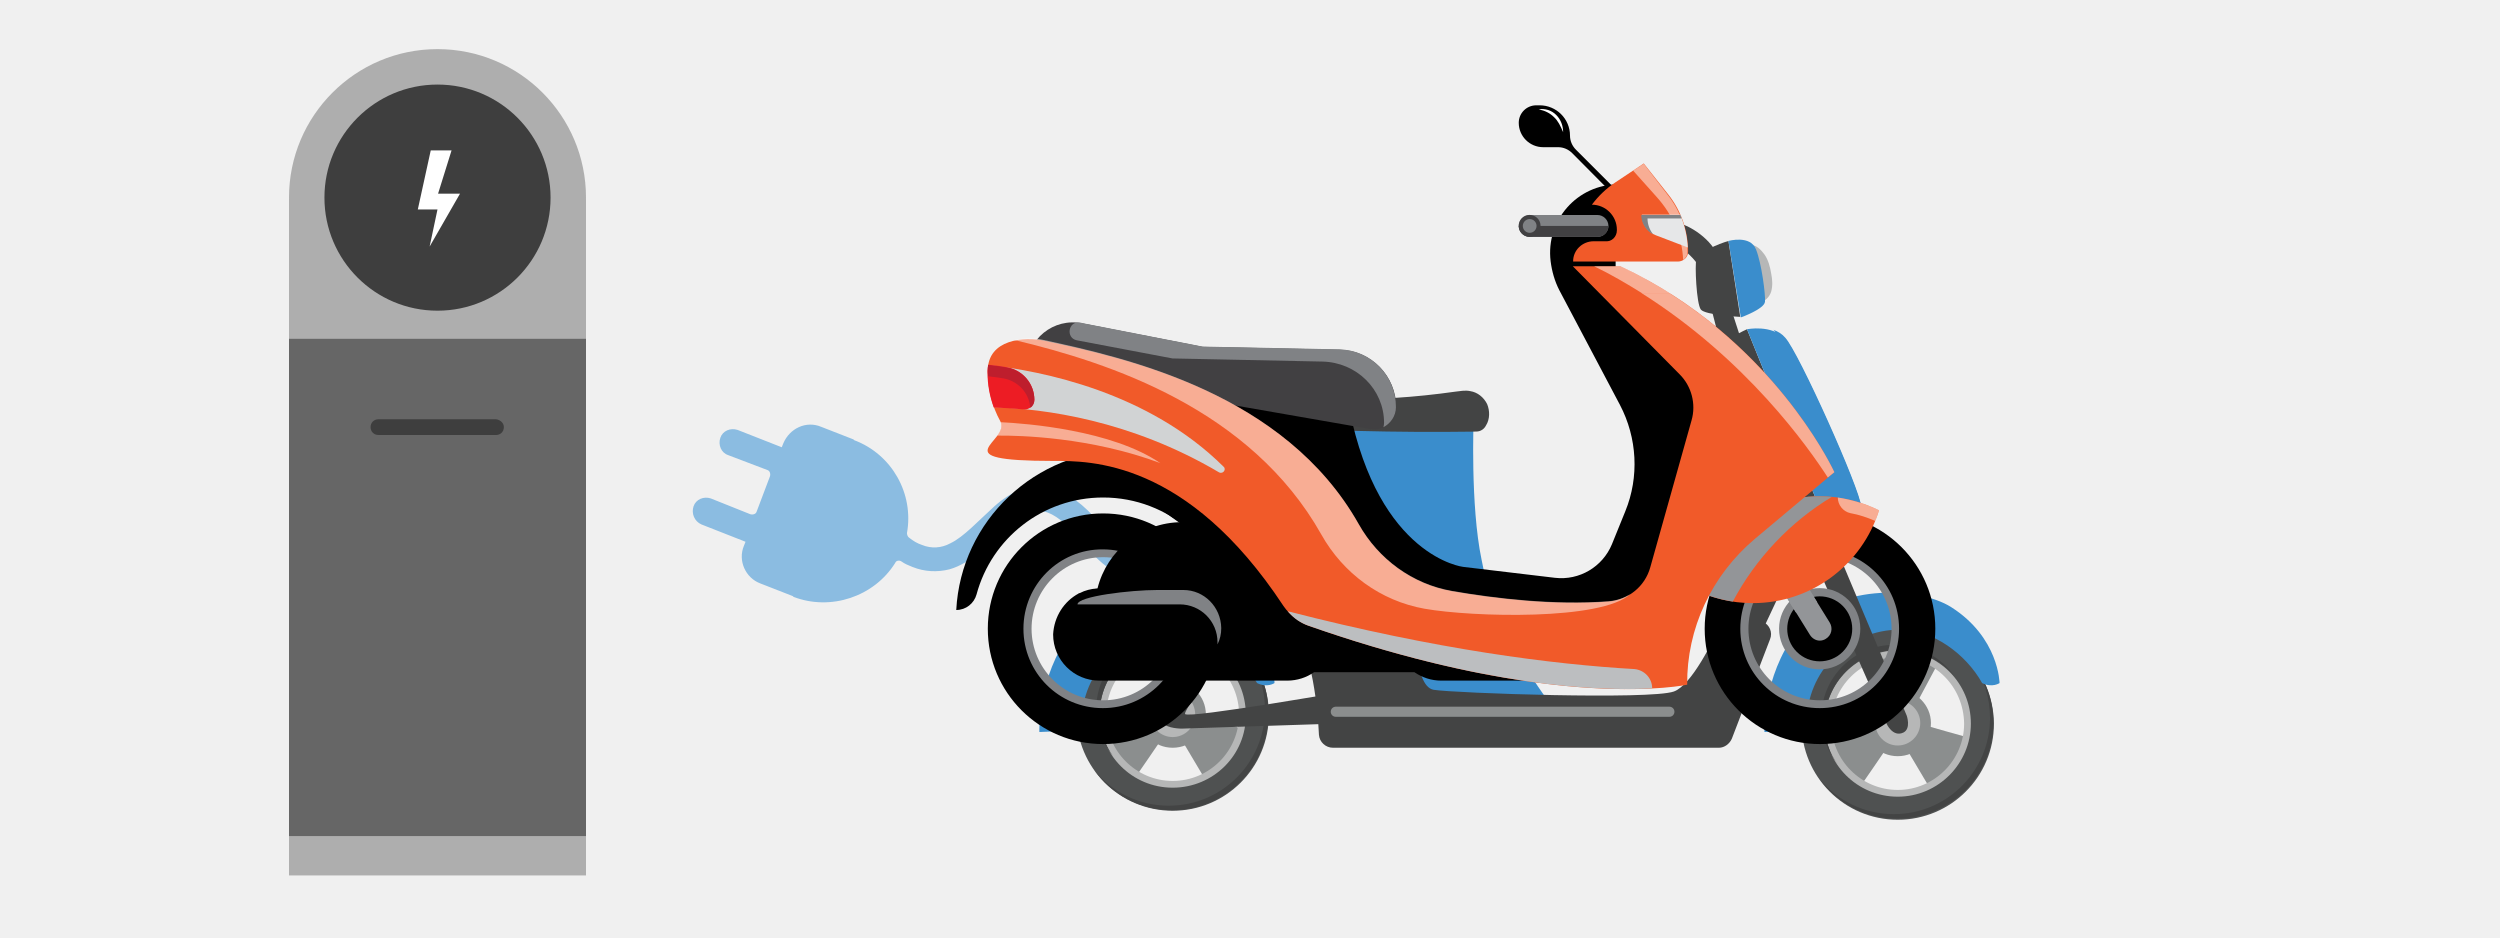
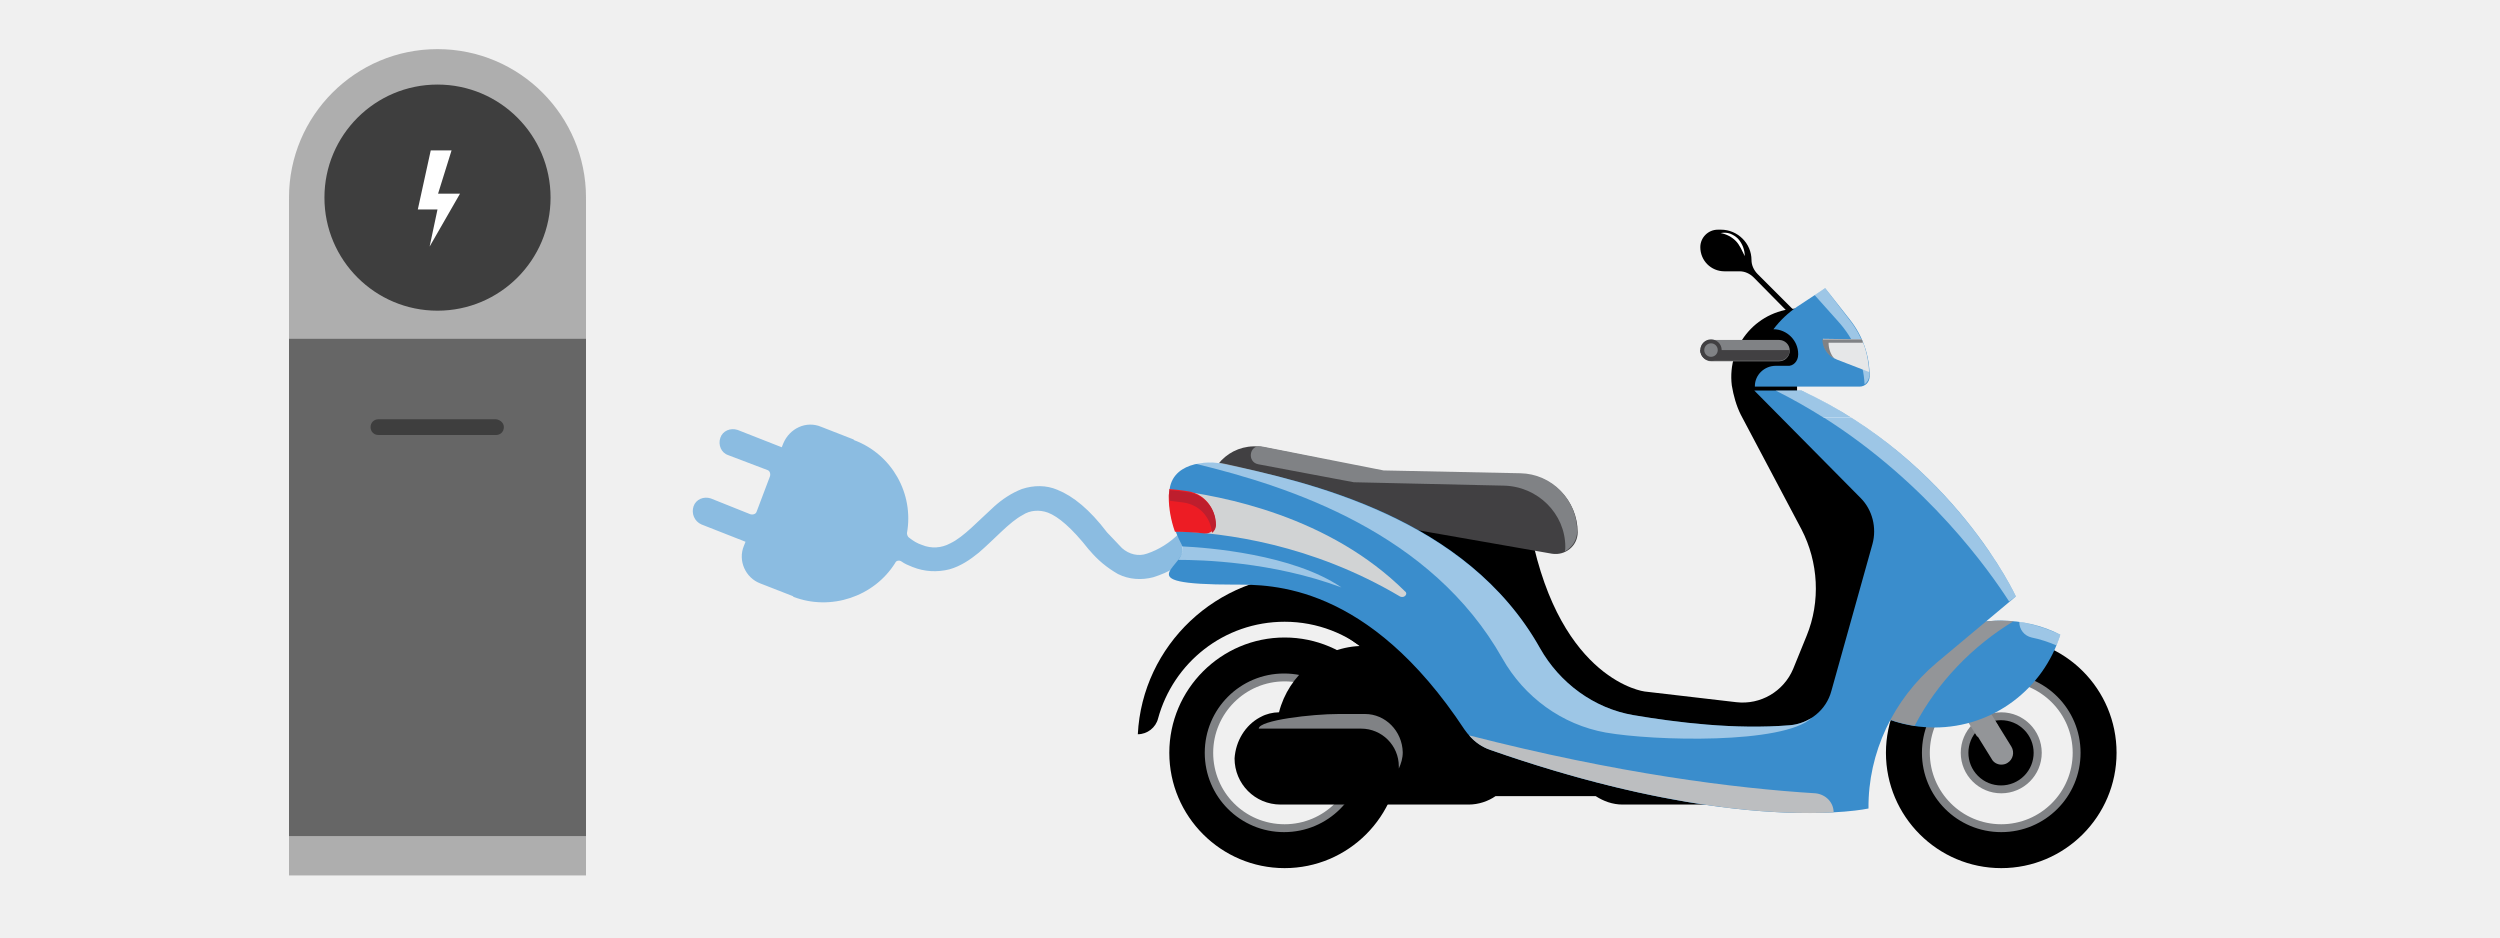
<svg xmlns="http://www.w3.org/2000/svg" version="1.1" id="Layer_1" x="0px" y="0px" viewBox="0 0 800 300" style="enable-background:new 0 0 800 300;" xml:space="preserve">
  <style type="text/css">
	.st0{fill:#AEAEAE;}
	.st1{fill:#3E3E3E;}
	.st2{fill:#FFFFFF;}
	.st3{fill:#666666;}
	.st4{fill:#8BBCE1;}
- 	.st5{fill:#B6B7B7;}
- 	.st6{fill:#434444;}
+ 	.st5{fill:#808285;}
+ 	.st6{fill:#939598;}
	.st7{fill:#3A8DCC;}
- 	.st8{fill:#8B8E8E;}
- 	.st9{fill:#4F5151;}
- 	.st10{fill:#808285;}
- 	.st11{fill:#939598;}
- 	.st12{fill:#F15A29;}
- 	.st13{fill:#414042;}
- 	.st14{fill:#BCBEC0;}
- 	.st15{fill:#D1D3D4;}
- 	.st16{opacity:0.5;fill:#FFFFFF;}
- 	.st17{fill:#E6E7E8;}
- 	.st18{fill:#ED1C24;}
- 	.st19{fill:#BE1E2D;}
+ 	.st8{fill:#414042;}
+ 	.st9{fill:#BCBEC0;}
+ 	.st10{fill:#D1D3D4;}
+ 	.st11{opacity:0.5;fill:#FFFFFF;enable-background:new    ;}
+ 	.st12{fill:#E6E7E8;}
+ 	.st13{fill:#ED1C24;}
+ 	.st14{fill:#BE1E2D;}
</style>
  <g transform="translate(50, -30)">
    <g transform="scale(1.8)">
      <g transform="translate(-40, 0)">
        <g>
          <rect x="63.6" y="52.1" class="st0" width="52.8" height="120.2" />
          <circle class="st0" cx="90" cy="51.8" r="26.4" />
          <circle class="st1" cx="90" cy="51.8" r="20.1" />
          <polygon class="st2" points="88.8,43.4 92.5,43.4 90.1,51.1 94,51.1 88.6,60.5 90,53.9 86.5,53.9     " />
          <rect x="63.6" y="76.9" class="st3" width="52.8" height="88.4" />
          <path class="st1" d="M101.8,92.6c0,0.8-0.6,1.4-1.4,1.4H79.5c-0.8,0-1.4-0.6-1.4-1.4l0,0c0-0.8,0.6-1.4,1.4-1.4h20.9      C101.2,91.3,101.8,91.9,101.8,92.6L101.8,92.6z" />
        </g>
        <g transform="scale(1.4)">
          <g id="connector" transform="translate(80, 40)">
            <path class="st4" d="M115,38.5c-0.1,0.3-0.4,0.5-0.7,0.4c-1-0.3-2.1-0.2-3.1,0.4c-1.7,0.8-3.6,2.9-5.6,4.7       c-1,0.9-2.2,1.7-3.5,2.2c-1.5,0.5-3.1,0.5-4.5-0.1c-2-0.8-4.1-2.5-6.3-5.4l0,0c-0.7-0.7-1.3-1.4-1.9-2c-0.9-0.8-2.1-1-3.2-0.6       c-1.5,0.5-2.9,1.4-4,2.5l0,0c-0.6,0.6-1.1,1.1-1.6,1.5l0,0l0,0l-0.3,0.1l0,0c-1.4,1.4-3.2,2.4-5.1,3c-1.5,0.4-3.1,0.3-4.5-0.4       c-1.4-0.8-2.6-1.8-3.6-3l0,0L67,41.7c-2.2-2.8-3.9-4.2-5.2-4.7c-1.1-0.4-2.3-0.3-3.2,0.3c-1.7,0.9-3.5,3-5.6,4.8       c-1.1,0.9-2.3,1.7-3.7,2.1c-1.6,0.4-3.2,0.3-4.7-0.3c-0.5-0.2-1-0.4-1.4-0.7c-0.3-0.2-0.7-0.1-0.8,0.2       c-2.7,4.3-8.2,6.1-12.9,4.3l-0.1-0.1l0,0L25.3,46c-1.9-0.7-2.9-2.9-2.1-4.8l0,0l0.2-0.5l-5.6-2.2c-0.9-0.4-1.3-1.4-1-2.3       c0.3-0.9,1.3-1.3,2.2-1l0,0l5,2c0.3,0.1,0.7,0,0.8-0.3l0,0l1.7-4.5c0.1-0.3,0-0.7-0.3-0.8l0,0l-5-1.9c-0.9-0.3-1.3-1.3-1-2.2       l0,0c0.3-0.9,1.3-1.3,2.2-1l5.6,2.2l0.2-0.5c0.8-1.9,2.9-2.9,4.8-2.1l4.1,1.6l0,0l0.1,0.1c4.8,1.8,7.6,6.8,6.7,11.8       c0,0.2,0.1,0.5,0.3,0.6c0.5,0.4,1,0.7,1.6,0.9c1.2,0.5,2.5,0.4,3.6-0.2c1.7-0.8,3.6-2.9,5.6-4.7c1-0.9,2.2-1.7,3.5-2.2       c1.5-0.5,3.1-0.5,4.5,0.1c2,0.8,4.1,2.5,6.3,5.4l0,0c0.7,0.7,1.3,1.4,1.9,2c0.9,0.8,2.1,1.1,3.2,0.7c1.5-0.5,2.9-1.4,4-2.5l0,0       c0.6-0.6,1.1-1.1,1.6-1.5l0,0l0,0l0.2-0.2l0,0c1.4-1.4,3.2-2.4,5.1-3c1.5-0.4,3.1-0.3,4.5,0.4c1.4,0.8,2.6,1.8,3.6,3l0,0       l0.1,0.1c2.2,2.8,3.9,4.2,5.2,4.7c1.1,0.4,2.3,0.3,3.3-0.4c1.7-0.9,3.5-3,5.6-4.8c1.1-0.9,2.3-1.7,3.7-2.1       c1.3-0.4,2.7-0.4,4.1,0c0.3,0.1,0.5,0.4,0.4,0.8l0,0L115,38.5z" />
          </g>
        </g>
        <g id="car_1_">
          <g>
-             <path class="st5" d="M325.9,61.9c0.7,1,1,2.2,1.2,3.4c0.2,1,0.3,2.1,0,3.2c-0.3,1-1.2,1.9-2.3,2c-0.2,0-0.5,0-0.7-0.2       c-0.2-0.1-0.2-0.3-0.3-0.5c-0.9-2.2-1.1-4.6-1.3-6.9c-0.1-0.8-0.1-2.4,0.9-2.6C324.3,60,325.4,61.2,325.9,61.9z" />
+             <path d="M347.5,150.5c0,11.3,9.2,20.5,20.5,20.5s20.5-9.2,20.5-20.5S379.4,130,368,130C356.7,130,347.5,139.2,347.5,150.5z        M354.4,150.5c0-7.5,6.1-13.6,13.6-13.6s13.6,6.1,13.6,13.6s-6.1,13.6-13.6,13.6C360.5,164.1,354.4,158,354.4,150.5z" />
+             <g>
+               <path class="st5" d="M353.9,150.5c0,7.8,6.3,14.1,14.1,14.1c7.8,0,14.1-6.3,14.1-14.1c0-7.8-6.3-14.1-14.1-14.1        C360.2,136.4,353.9,142.7,353.9,150.5z M355.3,150.5c0-7,5.7-12.7,12.7-12.7c7,0,12.7,5.7,12.7,12.7c0,7-5.7,12.7-12.7,12.7        C361,163.2,355.3,157.5,355.3,150.5z" />
+             </g>
          </g>
          <g>
-             <path class="st6" d="M305.8,53.6c0.3-0.2,0.7-0.3,1-0.3c0.4,0.1,0.8,0.3,1.1,0.7c0.3,0.4,0.4,0.8,0.5,1.2       c0.3,1.1,0.2,2.3,0,3.4c-0.1,0.4-0.2,0.8-0.6,1c-0.2,0.1-0.4,0.2-0.6,0.3c-0.5,0.2-1.2,0.3-1.6,0c-0.4-0.2-0.6-0.7-0.7-1.1       c-0.3-1-0.1-2-0.1-3C304.9,54.9,304.9,54.1,305.8,53.6z" />
-           </g>
-           <g>
-             <path class="st6" d="M312.2,56.9c-2.2-1-4.7-1.5-7.1-1.9s-4.9-0.9-7.3-1.1c-0.9-0.1-1.8-0.1-2.6,0.3c-0.8,0.4-1.3,1.5-0.8,2.2       s1.5,0.8,2.3,0.8c3.5-0.1,7.1,0.2,10.4,1.4s6.3,3.5,7.9,6.6c0.5,0.9,1.1,2.2,2.1,2c0.9-0.2,1.2-1.2,1.2-2.1       C318.4,61.5,315.3,58.4,312.2,56.9z" />
-           </g>
-           <g>
-             <path class="st7" d="M228.8,98.1l4.9-7.8l40.3,1c0,0-0.6,15.2,1.4,24.8C278.2,129.6,288,142,288,142l-32.6-1.6L228.8,98.1z" />
+             <circle class="st5" cx="368" cy="150.5" r="7.2" />
+             <ellipse transform="matrix(0.7071 -0.7071 0.7071 0.7071 1.3279 304.2945)" cx="368" cy="150.5" rx="5.8" ry="5.8" />
          </g>
          <g>
            <g>
-               <path class="st8" d="M355.5,145.2c0,3.3-2.6,5.9-5.9,5.9s-5.9-2.6-5.9-5.9s2.6-5.9,5.9-5.9C352.8,139.3,355.5,142,355.5,145.2        z" />
-             </g>
-             <g>
-               <path class="st8" d="M345.5,133.3c0,0.1,2.1,7.8,2.1,7.8l5.3,0.7l3.8-7.1l-5.3-2.2L345.5,133.3z" />
-             </g>
-             <g>
-               <path class="st8" d="M362.2,147.8c-0.1,0-7.8-2.2-7.8-2.2l-3.3,4.1l4.1,6.9l4.6-3.5L362.2,147.8z" />
-             </g>
-             <g>
-               <path class="st8" d="M343,156.4c0.1-0.1,4.6-6.7,4.6-6.7l-2.9-4.5l-7.8,1.7l1.8,5.5L343,156.4z" />
-             </g>
-             <g>
-               <path class="st5" d="M353.6,145.2c0,2.2-1.8,4-4,4s-4-1.8-4-4s1.8-4,4-4C351.8,141.2,353.6,143,353.6,145.2z" />
-             </g>
-             <g>
+               <path d="M220.1,150.5c0,11.3,9.2,20.5,20.5,20.5s20.5-9.2,20.5-20.5s-9.2-20.5-20.5-20.5S220.1,139.2,220.1,150.5z M227,150.5        c0-7.5,6.1-13.6,13.6-13.6s13.6,6.1,13.6,13.6s-6.1,13.6-13.6,13.6C233,164.1,227,158,227,150.5z" />
              <g>
-                 <path class="st5" d="M349.6,159.5c-7.9,0-14.3-6.4-14.3-14.3c0-7.9,6.4-14.3,14.3-14.3s14.3,6.4,14.3,14.3         S357.5,159.5,349.6,159.5z M349.6,133.5c-6.5,0-11.8,5.3-11.8,11.8s5.3,11.8,11.8,11.8s11.8-5.3,11.8-11.8         C361.3,138.7,356.1,133.5,349.6,133.5z" />
+                 <path class="st5" d="M226.4,150.5c0,7.8,6.3,14.1,14.1,14.1c7.8,0,14.1-6.3,14.1-14.1c0-7.8-6.3-14.1-14.1-14.1         C232.7,136.4,226.4,142.7,226.4,150.5z M227.9,150.5c0-7,5.7-12.7,12.7-12.7c7,0,12.7,5.7,12.7,12.7c0,7-5.7,12.7-12.7,12.7         C233.5,163.2,227.9,157.5,227.9,150.5z" />
              </g>
            </g>
            <g>
-               <path class="st9" d="M349.6,128.2c-9.4,0-17.1,7.6-17.1,17.1c0,9.4,7.6,17.1,17.1,17.1c9.4,0,17.1-7.6,17.1-17.1        C366.6,135.8,359,128.2,349.6,128.2z M349.6,158.3c-7.2,0-13-5.8-13-13s5.8-13,13-13s13,5.8,13,13        C362.6,152.4,356.8,158.3,349.6,158.3z" />
-             </g>
-             <g>
-               <g>
-                 <path class="st6" d="M336.6,145.2c0-7.2,5.8-13,13-13c4,0,7.7,1.8,10.1,4.7c-2.4-3.4-6.3-5.6-10.7-5.6c-7.2,0-13,5.8-13,13         c0,3.1,1.1,6,3,8.3C337.4,150.6,336.6,148,336.6,145.2z" />
-               </g>
-               <g>
-                 <path class="st6" d="M362.9,134.5c2,2.8,3.1,6.2,3.1,9.8c0,9.4-7.6,17.1-17.1,17.1c-5.4,0-10.2-2.5-13.3-6.4         c3.1,4.4,8.2,7.2,13.9,7.2c9.4,0,17.1-7.6,17.1-17.1C366.6,141.2,365.2,137.5,362.9,134.5z" />
-               </g>
+               <circle class="st5" cx="240.6" cy="150.5" r="7.2" />
+               <ellipse cx="240.6" cy="150.5" rx="5.8" ry="5.8" />
            </g>
          </g>
+           <path class="st6" d="M368,152.6c0.4,0,0.8-0.1,1.1-0.3c1-0.6,1.3-1.9,0.7-2.9l-41.8-67.6c-0.6-1-1.9-1.3-2.9-0.7      s-1.3,1.9-0.7,2.9l41.9,67.6C366.6,152.2,367.3,152.6,368,152.6z" />
+           <path class="st6" d="M325,81.2c1-0.6,2.3-0.3,2.9,0.7l39.6,63.9c-1,2-3.8,1.8-3.8,1.8l-39.4-63.6C323.7,83.1,324,81.8,325,81.2z      " />
+           <g>
+             <path d="M317.6,57.5h0.6c2.9,0,5.4,2.4,5.4,5.4l0,0c0,0.9,0.4,1.8,1.1,2.5l7.3,7.3l-0.7,0.7L324,66c-0.7-0.7-1.6-1.1-2.5-1.1       h-2.7c-2.4,0-4.3-1.9-4.3-4.3l0,0C314.5,58.9,315.9,57.5,317.6,57.5z" />
+             <path class="st2" d="M322.4,62.2c0-1.1-0.4-2.2-1.2-3.1c-0.4-0.4-0.9-0.7-1.4-0.9c-0.6-0.2-1.1-0.2-1.7-0.1       c1.1,0.2,2,0.7,2.7,1.4C321.5,60.2,321.9,61.2,322.4,62.2z" />
+           </g>
+           <path class="st7" d="M378.5,129.5c-3,9.6-11.9,16.5-22.4,16.5c-3.8,0-7.4-0.9-10.6-2.5c3-9.6,11.9-16.5,22.4-16.5      C371.8,127,375.4,127.9,378.5,129.5z" />
+           <path class="st6" d="M368,127c0.7,0,1.4,0.1,2.2,0.1c-7.3,4.4-13.6,10.9-17.6,18.6c-2.5-0.4-4.8-1.1-7-2.2      C348.5,133.9,357.5,127,368,127z" />
+           <path d="M240.6,127.2c-10.8,0-19.8,7.3-22.5,17.2c-0.4,1.6-1.9,2.8-3.6,2.8l0,0c0.8-15.8,14-28.4,30.2-28.4      c16.2,0,29.4,12.6,30.2,28.4h-11.2C262,135.9,252.3,127.2,240.6,127.2z" />
+           <path d="M284.4,111.5c5.3,26.3,20.2,28.1,20.2,28.1l16.3,1.9c4.3,0.5,8.4-1.9,10.1-5.9l2.4-5.9c2.5-6.1,2.1-13.1-0.9-18.9      l-10.8-20.4c-0.8-1.6-1.3-3.4-1.6-5.2l0,0c-0.9-7.3,4.7-13.7,12.1-13.7h2.6l-3.1,12.6v2.7l20.7,20.9l-15.2,43.2h-46.8v-7.8H270      l-26.9-19.4v-23.4L284.4,111.5z" />
+           <path class="st8" d="M227,104.4l61.1,10.7c2.4,0.4,4.6-1.4,4.6-3.8l0,0c0-5.6-4.5-10.2-10.1-10.3l-24.3-0.5L237,96.2      C231.7,95.1,227,99.1,227,104.4L227,104.4z" />
+           <path class="st5" d="M290.5,113.9c0-5.9-4.9-10.8-11-10.9l-26.6-0.6l-17-3.2c-2-0.4-1.6-3.4,0.4-3.2c0.2,0,0.4,0.1,0.6,0.1      l21.3,4.2l24.3,0.5c5.6,0.1,10.1,4.7,10.1,10.3c0,1.6-0.9,2.9-2.2,3.6C290.5,114.4,290.5,114.2,290.5,113.9z" />
+           <g>
+             <path d="M236.2,144.2L236.2,144.2l0.2-0.1c0.9-0.5,2.1-0.8,3.2-0.8c1.7-6.7,7.8-11.8,15-11.8H274c3,0,5.4,2.4,5.4,5.4l0,0       c0,3.9,3.2,7.2,7.2,7.2h10.4c1.1-0.6,2.3-0.9,3.7-0.9h29c1.3,0,2.6,0.3,3.7,0.9h0.6c0.9,0,1.6,0.7,1.6,1.6l0,0       c1.4,1.5,2.3,3.5,2.3,5.8l0,0c0,4.6-3.7,8.2-8.2,8.2h-29c-1.8,0-3.4-0.6-4.8-1.5h-17.8c-1.3,0.9-3,1.5-4.8,1.5h-33.4       c-4.6,0-8.2-3.7-8.2-8.2l0,0C231.9,148.4,233.6,145.6,236.2,144.2z" />
+             <path class="st5" d="M254.9,143.6h-4.7c-4.7,0-14.2,1.1-14.2,2.6l0,0h18.2c3.7,0,6.7,3,6.7,6.7c0,0.1,0,0.2,0,0.4       c0.4-0.9,0.7-1.8,0.7-2.9l0,0C261.5,146.6,258.5,143.6,254.9,143.6z" />
+           </g>
+           <path class="st7" d="M324.1,86.1h8.4c27.1,12.6,38.1,36.6,38.1,36.6l-14.1,11.8c-7.7,6.5-12.2,16-12.1,25.9l0,0      c0,0-22.9,5.1-67.2-10.4c-1.9-0.7-3.4-1.9-4.6-3.6c-17.2-26.1-34.5-25.8-40.8-25.8c-20.5,0-7.6-3.4-9.5-7.1      c-1.4-2.6-2.2-5.6-2.2-8.7v-0.3c0-5.6,6.6-6.1,9.9-5.3c14.6,3.1,42.9,9.3,56,32.7c3.5,6.2,9.6,10.7,16.6,11.9      c7.7,1.3,18,2.6,27.8,1.8c3.5-0.3,6.5-2.7,7.4-6.1l7.3-26.1c0.8-2.9,0-6.1-2.1-8.2L324.1,86.1z" />
+           <path class="st7" d="M331.9,79.7v-0.1c0-2.4-2-4.4-4.4-4.4l0,0c1.2-1.6,2.6-2.9,4.2-4l5-3.3l4.4,5.6c2.3,2.9,3.5,6.4,3.5,10.1      c0,1-0.8,1.8-1.8,1.8h-18.6c0,0,0,0,0-0.1c0-2,1.7-3.6,3.7-3.6h2.1C331,81.8,331.9,80.9,331.9,79.7z" />
+           <path class="st9" d="M338.2,161.1L338.2,161.1c-9.6,0.5-30.1-0.3-61-11.1c-1.5-0.5-2.8-1.4-3.8-2.6c26.5,6.8,47.1,9.4,61.6,10.3      C336.8,157.9,338.2,159.3,338.2,161.1z" />
+           <path class="st10" d="M261.1,122.7c-15.7-9.3-31.1-11.3-39.9-11.6c-0.7-2-1.1-4.1-1.1-6.2v-0.3c0-0.3,0-0.7,0.1-0.9      c9.6,1.1,28.4,4.8,41.8,18.1C262.6,122.2,261.9,123.1,261.1,122.7z" />
+           <path class="st11" d="M370.6,122.7l-1.2,0.9c-3.4-5.3-14.4-21-33.1-32.8h4.9C362,104,370.6,122.7,370.6,122.7z" />
+           <path class="st11" d="M332.5,86.1c3.2,1.4,6.1,3.1,8.8,4.8h-4.9c-2.7-1.7-5.5-3.3-8.5-4.8H332.5z" />
+           <path class="st11" d="M336.7,67.9l-1.9,1.2l4.2,4.7c2.9,3.2,4.5,7.1,4.7,11.2c0.4-0.3,0.8-0.8,0.8-1.4c0-3.7-1.2-7.2-3.5-10.1      L336.7,67.9z" />
          <g>
            <g>
-               <path class="st8" d="M226.6,143.7c0,3.3-2.6,5.9-5.9,5.9c-3.3,0-5.9-2.6-5.9-5.9s2.6-5.9,5.9-5.9S226.6,140.4,226.6,143.7z" />
+               <path class="st5" d="M316.4,80.9h12.1c1.1,0,1.9-0.9,1.9-1.9l0,0c0-1.1-0.9-1.9-1.9-1.9h-12.1c-1.1,0-1.9,0.9-1.9,1.9l0,0        C314.5,80,315.4,80.9,316.4,80.9z" />
+               <path class="st8" d="M330.4,78.9L330.4,78.9c0,1.1-0.9,1.9-1.9,1.9h-12.1c-1.1,0-1.9-0.9-1.9-1.9l0,0H330.4z" />
            </g>
-             <g>
-               <path class="st8" d="M216.7,131.7c0,0.1,2.1,7.8,2.1,7.8l5.3,0.7l3.8-7.1l-5.3-2.2L216.7,131.7z" />
-             </g>
-             <g>
-               <path class="st8" d="M233.4,146.3c-0.1,0-7.8-2.2-7.8-2.2l-3.3,4.1l4.1,6.9l4.6-3.5L233.4,146.3z" />
-             </g>
-             <g>
-               <path class="st8" d="M214.1,154.8c0.1-0.1,4.6-6.7,4.6-6.7l-2.9-4.5l-7.8,1.7l1.8,5.5L214.1,154.8z" />
-             </g>
-             <g>
-               <path class="st5" d="M224.7,143.7c0,2.2-1.8,4-4,4s-4-1.8-4-4s1.8-4,4-4C222.9,139.6,224.7,141.4,224.7,143.7z" />
-             </g>
-             <g>
-               <g>
-                 <path class="st5" d="M220.7,158c-7.9,0-14.3-6.4-14.3-14.3s6.4-14.3,14.3-14.3c7.9,0,14.3,6.4,14.3,14.3S228.6,158,220.7,158         z M220.7,131.9c-6.5,0-11.8,5.3-11.8,11.8s5.3,11.8,11.8,11.8s11.8-5.3,11.8-11.8S227.2,131.9,220.7,131.9z" />
-               </g>
-             </g>
-             <g>
-               <path class="st9" d="M220.7,126.6c-9.4,0-17.1,7.6-17.1,17.1c0,9.4,7.6,17.1,17.1,17.1c9.4,0,17.1-7.6,17.1-17.1        S230.1,126.6,220.7,126.6z M220.7,156.7c-7.2,0-13-5.8-13-13s5.8-13,13-13s13,5.8,13,13C233.8,150.9,227.9,156.7,220.7,156.7z        " />
-             </g>
-             <g>
-               <g>
-                 <path class="st6" d="M207.7,143.7c0-7.2,5.8-13,13-13c4,0,7.7,1.8,10.1,4.7c-2.4-3.4-6.3-5.6-10.7-5.6c-7.2,0-13,5.8-13,13         c0,3.1,1.1,6,3,8.3C208.6,149,207.7,146.4,207.7,143.7z" />
-               </g>
-               <g>
-                 <path class="st6" d="M234,133c2,2.8,3.1,6.2,3.1,9.8c0,9.4-7.6,17.1-17.1,17.1c-5.4,0-10.2-2.5-13.3-6.4         c3.1,4.4,8.2,7.2,13.9,7.2c9.4,0,17.1-7.6,17.1-17.1C237.8,139.6,236.4,135.9,234,133z" />
-               </g>
-             </g>
+             <ellipse class="st8" cx="316.4" cy="78.9" rx="1.9" ry="1.9" />
+             <circle class="st5" cx="316.4" cy="78.9" r="1.2" />
          </g>
-           <g>
-             <path class="st7" d="M359.1,124.6c-6-3.8-21-4.2-27.5,4.4c-6.1,8.1-5.7,17.8-5.7,17.8l7.6-0.3c0-0.4-0.1-0.9-0.1-1.3       c0-9.2,7.4-16.6,16.6-16.6c5.8,0,11.7,4.3,14.6,9.5c1.8,0.9,3.1,0,3.1,0S367.6,130,359.1,124.6z" />
-           </g>
-           <g>
-             <path class="st7" d="M230.2,124.6c-6-3.8-21-4.2-27.5,4.4c-6.1,8.1-5.7,17.8-5.7,17.8l7.6-0.3c0-0.4-0.1-0.9-0.1-1.3       c0-9.2,7.4-16.6,16.6-16.6c5.8,0,11.7,4.3,14.6,9.5c1.8,0.9,3.1,0,3.1,0S238.8,130,230.2,124.6z" />
-           </g>
-           <g>
-             <path class="st6" d="M334,114.4l13.6,30.9c0,0,1.1,2.5,3,1.6c1.4-0.7,0.6-3,0.6-3l-13.3-31.6L334,114.4z" />
-           </g>
-           <g>
-             <path class="st6" d="M338.8,114.6c0,0-12.9,3.4-14.5-0.1c-1-2.3-8.9-32.4-7.3-35c1.6-2.5,5.8-4.3,5.8-4.3L338.8,114.6z" />
-           </g>
-           <g>
-             <path class="st7" d="M322.8,75.2c0,0,4.4-0.9,6.8,1.7s13.3,26.9,13.5,30s-4.3,7.7-4.3,7.7L322.8,75.2z" />
-           </g>
-           <g>
-             <path class="st7" d="M343.1,106.7c-0.2-3.1-11.1-27.4-13.5-30c-0.6-0.7-1.3-1.1-2.1-1.4c0,0,0,0,0.1,0.1       c2.4,2.6,13.3,26.9,13.5,30c0.2,2.1-1.9,5-3.3,6.5l1,2.4C338.8,114.4,343.3,109.8,343.1,106.7z" />
-           </g>
-           <g>
-             <path class="st6" d="M321.6,73c0,0-6.2-0.3-7-1.3s-1.1-8.1-0.8-8.9c0.9-1.9,5.7-3.3,5.7-3.3L321.6,73z" />
-           </g>
-           <g>
-             <path class="st7" d="M319.5,59.5c0,0,3.9-1.1,4.9,1.5c1,2.5,1.7,8,1.6,9.3s-4.3,2.8-4.3,2.8L319.5,59.5z" />
-           </g>
-           <g>
-             <path class="st6" d="M321.7,125.6l3.9,1.6c1.2,0.5,1.8,1.9,1.3,3.1l-6.8,17.7c-0.4,0.9-1.3,1.6-2.3,1.6h-68.6       c-1.3,0-2.4-1-2.5-2.3c-0.2-4.6-1.2-14.7-4.5-19.2c-4.4-5.9-9.2-4.8-11.5-7.6c-2.4-2.8-1.4-14.4-3-17.4c-1-2-11-1.8-17.5-1.5       c-2.1,0.1-4.9-4-3.5-5.6c0,0,28.2-0.3,31,0.8c2.9,1.2,6.7,18.3,9.3,19.3s11.6-0.2,13.1,2.8c4.2,8.3,3.2,19.7,7,20.4       c3.8,0.6,38.5,1.8,42.7,0.3c3.1-1.1,7-8.9,8.7-12.8C319.1,125.6,320.5,125.1,321.7,125.6z" />
-           </g>
-           <g>
-             <path class="st6" d="M327.1,113.6c-0.1,0.3-6.3,14.1-6.3,14.1l4.3,2l7.1-15.1L327.1,113.6z" />
-           </g>
-           <g>
-             <polygon class="st6" points="316.3,70.9 318.9,81 322.7,80 319.5,70.1      " />
-           </g>
-           <g>
-             <path class="st6" d="M234.6,116.7c-0.2,0.3-15.6,26.1-15.6,26.1s-0.7,1.4,0,2.4s3.3,1,3.3,1l30.7-1v-5.9c0,0-29.6,5.2-30.1,4.3       s16.1-23.2,16.1-23.2L234.6,116.7z" />
-           </g>
-           <g>
-             <path class="st8" d="M232.8,119.4c6.9-0.3,13.8-0.3,20.7,0.1c0.9,0,1.8,0.1,2.6,0.4c0.8,0.3,1.6,0.8,2,1.7       c0.2,0.4,0.4,1,0.8,0.9c0.8-1,0.2-2.6-0.8-3.4c-1.1-0.7-2.4-0.8-3.7-0.9c-1.5-0.1-2.9-0.2-4.4-0.2c-3.5-0.2-7.1-0.4-10.6-0.6       c-2.2-0.1-4.5-0.3-6.8,0C230.4,117.5,230.6,119.5,232.8,119.4z" />
-           </g>
-           <g>
-             <path class="st8" d="M309,144.1h-59.3c-0.5,0-0.9-0.4-0.9-0.9l0,0c0-0.5,0.4-0.9,0.9-0.9H309c0.5,0,0.9,0.4,0.9,0.9l0,0       C309.9,143.7,309.5,144.1,309,144.1z" />
-           </g>
-           <g>
-             <path class="st7" d="M267,103.2c4.3,6.1,7.2,13,10.5,19.7c-0.8-2.2-1.5-4.5-1.9-6.8c-2-9.6-1.4-24.8-1.4-24.8l-40.3-1l-1.9,3       c6.7-0.2,13.5,0.2,20.2,1c2.7,0.4,5.4,0.8,7.8,2.1C262.9,97.9,265.1,100.5,267,103.2z" />
-           </g>
-           <g>
-             <path class="st6" d="M231.2,86.6c-0.9,0.7-1.2,1.9-1.2,3c0,0.7,0.1,1.5,0.6,2c0.6,0.6,1.5,0.7,2.3,0.8       c13.8,0.8,27.5,1.2,41.3,1c0.5,0,0.9,0,1.3-0.2s0.7-0.5,0.9-0.9c0.7-1.1,0.7-2.6,0.2-3.8c-0.6-1.2-1.7-2.1-3-2.3       c-0.9-0.2-1.8,0-2.7,0.1c-7.1,1-14.2,1.5-21.4,1.3c-3.5-0.1-7-0.6-10.6-0.7c-1.3,0-2.4,0-3.7-0.2       C234.1,86.3,232.5,85.7,231.2,86.6z" />
-           </g>
+           <path class="st12" d="M343.2,77c0.8,1.8,1.2,3.8,1.3,5.8l-5.7-2.2c-1.5-0.6-2.5-2.1-2.5-3.7L343.2,77L343.2,77z" />
+           <path class="st5" d="M343.2,77c0.1,0.2,0.2,0.4,0.2,0.6h-6.1c0,1.1,0.4,2.1,1,2.8c-1.3-0.7-2.1-2-2.1-3.4H343.2z" />
+           <path class="st11" d="M286,131.9c3.5,6.2,9.6,10.7,16.6,11.9c7.7,1.3,18,2.6,27.8,1.8c1.4-0.1,2.7-0.6,3.9-1.3      c-5.1,4.7-28,4.1-36.6,2.6c-7.8-1.4-14.5-6.3-18.4-13.2c-12.6-22.3-37.6-30.5-54.6-34.6c1.8-0.4,3.8-0.3,5.2,0      C244.6,102.4,272.9,108.6,286,131.9z" />
+           <path class="st11" d="M378.5,129.5c-0.2,0.7-0.4,1.3-0.7,1.9c-1.4-0.6-2.9-1.1-4.4-1.4c-1.3-0.3-2.2-1.4-2.2-2.8l0,0      C373.7,127.6,376.2,128.4,378.5,129.5z" />
+           <path class="st11" d="M250.7,121.1c-12.3-4.6-25-4.9-29-4.9c0.6-0.8,0.9-1.6,0.6-2.4C226.9,114,242.1,115.2,250.7,121.1z" />
+           <path class="st13" d="M220.1,103.6c1,0.1,2.1,0.2,3.3,0.4c2.8,0.4,4.9,2.9,4.9,5.8l0,0c0,1-0.9,1.8-1.9,1.7      c-1.9-0.2-3.7-0.3-5.3-0.3c-0.7-2-1.1-4.1-1.1-6.2v-0.3C220.1,104.2,220.1,103.9,220.1,103.6z" />
+           <path class="st14" d="M222.6,106c-0.8-0.1-1.7-0.2-2.4-0.3c0-0.2-0.1-0.5-0.1-0.7v-0.3c0-0.3,0-0.7,0.1-0.9      c1,0.1,2.1,0.2,3.3,0.4c2.8,0.4,4.9,2.9,4.9,5.8l0,0c0,0.6-0.3,1.1-0.7,1.4C227.4,108.5,225.4,106.4,222.6,106z" />
        </g>
      </g>
    </g>
  </g>
-   <g>
-     <g>
-       <path d="M545.5,201.2c0,20.4,16.5,36.9,36.9,36.9c20.4,0,36.9-16.5,36.9-36.9c0-20.4-16.5-36.9-36.9-36.9    C562,164.3,545.5,180.8,545.5,201.2z M557.9,201.2c0-13.5,11-24.5,24.5-24.5c13.5,0,24.5,11,24.5,24.5c0,13.5-11,24.5-24.5,24.5    C568.8,225.7,557.9,214.7,557.9,201.2z" />
-       <g>
-         <path class="st10" d="M556.9,201.2c0,14.1,11.4,25.4,25.4,25.4c14.1,0,25.4-11.4,25.4-25.4c0-14.1-11.4-25.4-25.4-25.4     C568.3,175.7,556.9,187.1,556.9,201.2z M559.5,201.2c0-12.6,10.2-22.9,22.9-22.9c12.6,0,22.9,10.2,22.9,22.9     c0,12.6-10.2,22.9-22.9,22.9C569.7,224.1,559.5,213.8,559.5,201.2z" />
-       </g>
-     </g>
-     <g>
-       <circle class="st10" cx="582.3" cy="201.2" r="13" />
-       <ellipse transform="matrix(0.7071 -0.7071 0.7071 0.7071 28.3011 470.7055)" cx="582.3" cy="201.2" rx="10.4" ry="10.4" />
-     </g>
-     <g>
-       <g>
-         <path d="M316.1,201.2c0,20.4,16.5,36.9,36.9,36.9s36.9-16.5,36.9-36.9c0-20.4-16.5-36.9-36.9-36.9S316.1,180.8,316.1,201.2z      M328.5,201.2c0-13.5,11-24.5,24.5-24.5c13.5,0,24.5,11,24.5,24.5c0,13.5-11,24.5-24.5,24.5C339.4,225.7,328.5,214.7,328.5,201.2     z" />
-         <g>
-           <path class="st10" d="M327.5,201.2c0,14.1,11.4,25.4,25.4,25.4c14.1,0,25.4-11.4,25.4-25.4c0-14.1-11.4-25.4-25.4-25.4      C338.9,175.7,327.5,187.1,327.5,201.2z M330.1,201.2c0-12.6,10.2-22.9,22.9-22.9c12.6,0,22.9,10.2,22.9,22.9      c0,12.6-10.2,22.9-22.9,22.9C340.3,224.1,330.1,213.8,330.1,201.2z" />
-         </g>
-       </g>
-       <g>
-         <circle class="st10" cx="353" cy="201.2" r="13" />
-         <ellipse transform="matrix(0.9732 -0.2298 0.2298 0.9732 -36.7822 86.4733)" cx="353" cy="201.2" rx="10.4" ry="10.4" />
-       </g>
-     </g>
-     <path class="st11" d="M582.3,205c0.7,0,1.4-0.2,2-0.6c1.8-1.1,2.3-3.4,1.2-5.2L510.2,77.6c-1.1-1.8-3.4-2.3-5.2-1.2   c-1.8,1.1-2.3,3.4-1.2,5.2l75.4,121.6C579.9,204.3,581.1,205,582.3,205z" />
-     <path class="st11" d="M505,76.4c1.8-1.1,4.1-0.6,5.2,1.2l71.3,115.1c-1.8,3.6-6.8,3.3-6.8,3.3L503.8,81.6   C502.7,79.8,503.2,77.5,505,76.4z" />
-     <g>
-       <path d="M491.6,33.7h1.1c5.3,0,9.7,4.3,9.7,9.7l0,0c0,1.7,0.7,3.3,1.9,4.5l13.2,13.2l-1.2,1.2L503.1,49c-1.2-1.2-2.8-1.9-4.5-1.9    h-4.8c-4.3,0-7.8-3.5-7.8-7.8l0,0C486,36.2,488.5,33.7,491.6,33.7z" />
-       <path class="st2" d="M500.2,42.3c0-2-0.7-4-2.2-5.5c-0.7-0.7-1.6-1.3-2.6-1.6c-1-0.3-2-0.4-3-0.2c2,0.4,3.6,1.2,4.9,2.5    C498.6,38.7,499.4,40.4,500.2,42.3z" />
-     </g>
-     <path class="st12" d="M601.3,163.3c-5.4,17.2-21.4,29.7-40.4,29.7c-6.8,0-13.3-1.6-19-4.5c5.4-17.2,21.4-29.7,40.4-29.7   C589.2,158.8,595.6,160.5,601.3,163.3z" />
-     <path class="st11" d="M582.3,158.8c1.3,0,2.6,0.1,3.9,0.2c-13.2,7.9-24.4,19.7-31.7,33.5c-4.5-0.7-8.7-2-12.6-4   C547.3,171.3,563.4,158.8,582.3,158.8z" />
-     <path d="M353,159.2c-19.4,0-35.7,13.1-40.5,31c-0.8,2.9-3.4,5-6.5,5l0,0c1.5-28.5,25.2-51.2,54.4-51.2c29.1,0,52.9,22.7,54.4,51.2   h-20.1C391.6,174.8,374.1,159.2,353,159.2z" />
-     <path d="M431.8,130.9c9.5,47.4,36.4,50.5,36.4,50.5l29.4,3.5c7.8,0.9,15.2-3.5,18.2-10.7l4.3-10.6c4.5-11,3.8-23.5-1.7-34   l-19.4-36.7c-1.5-2.9-2.4-6.1-2.8-9.3l0,0c-1.6-13.1,8.5-24.6,21.7-24.6h4.7l-5.6,22.7v4.9l37.3,37.6L527,201.9h-84.2v-14H406   l-48.4-34.9v-42.2L431.8,130.9z" />
-     <path class="st13" d="M328.5,118.1l110,19.2c4.3,0.8,8.3-2.6,8.3-6.9v0c0-10.1-8.1-18.3-18.1-18.5l-43.8-0.9l-38.4-7.5   C337.1,101.5,328.5,108.6,328.5,118.1L328.5,118.1z" />
-     <path class="st10" d="M442.9,135.3c0-10.7-8.8-19.4-19.8-19.6l-47.9-1l-30.6-5.8c-3.6-0.7-2.8-6.1,0.8-5.7c0.3,0,0.7,0.1,1,0.2   l38.4,7.5l43.8,0.9c10.1,0.2,18.1,8.4,18.1,18.5c0,2.8-1.7,5.2-4,6.4C442.8,136.2,442.9,135.8,442.9,135.3z" />
-     <g>
-       <path d="M345.2,189.9v-0.1h0.3c1.7-0.9,3.7-1.4,5.7-1.5c3-12.1,14-21.2,27-21.2h35c5.4,0,9.8,4.4,9.8,9.8v0    c0,7.1,5.8,12.9,12.9,12.9h18.8c2-1,4.2-1.6,6.6-1.6h52.2c2.4,0,4.6,0.6,6.6,1.6h1.1c1.6,0,2.8,1.3,2.8,2.8v0    c2.6,2.7,4.2,6.3,4.2,10.4l0,0c0,8.2-6.6,14.8-14.8,14.8h-52.2c-3.2,0-6.1-1-8.6-2.7h-32.1c-2.4,1.7-5.4,2.7-8.6,2.7h-60.1    c-8.2,0-14.8-6.6-14.8-14.8l0,0C337.3,197.3,340.5,192.4,345.2,189.9z" />
-       <path class="st10" d="M378.7,188.8h-8.4c-8.5,0-25.5,2-25.5,4.6l0,0h32.7c6.7,0,12.1,5.4,12.1,12.1c0,0.2,0,0.4,0,0.7    c0.8-1.6,1.2-3.3,1.2-5.2v0C390.7,194.2,385.3,188.8,378.7,188.8z" />
-     </g>
-     <path class="st12" d="M503.3,85.2h15.2c48.8,22.7,68.5,65.9,68.5,65.9l-25.4,21.3c-13.9,11.7-21.9,28.8-21.7,46.7v0   c0,0-41.2,9.1-121-18.8c-3.4-1.2-6.2-3.5-8.2-6.4c-30.9-46.9-62.1-46.4-73.5-46.4c-36.9,0-13.6-6.2-17.1-12.7   c-2.6-4.7-4-10.1-4-15.6v-0.6c0-10.1,11.8-10.9,17.9-9.6c26.3,5.6,77.2,16.8,100.8,58.8c6.3,11.2,17.2,19.2,29.9,21.4   c13.9,2.4,32.4,4.6,50,3.3c6.3-0.5,11.7-4.8,13.4-11l13.2-47c1.5-5.2,0-10.9-3.8-14.7L503.3,85.2z" />
-     <path class="st12" d="M517.4,73.7v-0.2c0-4.4-3.6-8-8-8l0,0c2.1-2.8,4.6-5.2,7.6-7.2l9-6l7.9,10c4.1,5.2,6.3,11.6,6.3,18.2   c0,1.8-1.5,3.2-3.3,3.2h-33.5c0,0,0,0,0-0.1c0-3.6,3-6.4,6.6-6.4h3.8C515.7,77.4,517.4,75.8,517.4,73.7z" />
-     <path class="st14" d="M528.7,220.3L528.7,220.3c-17.2,0.9-54.1-0.5-109.8-20c-2.7-0.9-5-2.5-6.8-4.7c47.7,12.3,84.8,17,110.9,18.5   C526.2,214.4,528.7,217,528.7,220.3z" />
-     <path class="st15" d="M390,151.1c-28.3-16.7-55.9-20.3-71.9-20.8c-1.3-3.6-2-7.3-2-11.2v-0.6c0-0.6,0-1.2,0.1-1.7   c17.2,1.9,51.2,8.6,75.3,32.5C392.6,150.2,391.3,151.9,390,151.1z" />
-     <path class="st16" d="M587,151.1l-2.1,1.7c-6.2-9.6-26-37.8-59.6-59h8.9C571.6,117.4,587,151.1,587,151.1z" />
-     <path class="st16" d="M518.5,85.2c5.7,2.6,10.9,5.6,15.8,8.6h-8.9c-4.8-3-9.9-6-15.3-8.6H518.5z" />
-     <path class="st16" d="M526,52.4l-3.4,2.2l7.6,8.5c5.2,5.8,8.1,12.8,8.4,20.1c0.8-0.6,1.4-1.5,1.4-2.6c0-6.6-2.2-13-6.3-18.2   L526,52.4z" />
-     <g>
-       <g>
-         <path class="st10" d="M489.5,75.8h21.7c1.9,0,3.5-1.6,3.5-3.5l0,0c0-1.9-1.6-3.5-3.5-3.5h-21.7c-1.9,0-3.5,1.6-3.5,3.5l0,0     C486,74.2,487.6,75.8,489.5,75.8z" />
-         <path class="st13" d="M514.7,72.3C514.7,72.3,514.7,72.3,514.7,72.3c0,2-1.6,3.5-3.5,3.5h-21.7c-1.9,0-3.5-1.6-3.5-3.5     c0,0,0,0,0,0H514.7z" />
-       </g>
-       <ellipse transform="matrix(0.9732 -0.2298 0.2298 0.9732 -3.5182 114.3986)" class="st13" cx="489.5" cy="72.3" rx="3.5" ry="3.5" />
-       <circle class="st10" cx="489.5" cy="72.3" r="2.2" />
-     </g>
-     <path class="st17" d="M537.7,68.8c1.4,3.3,2.2,6.8,2.4,10.4l-10.2-3.9c-2.7-1-4.5-3.7-4.5-6.6H537.7z" />
-     <path class="st10" d="M537.7,68.8c0.2,0.4,0.3,0.7,0.4,1.1h-10.9c0,1.9,0.7,3.7,1.8,5.1c-2.3-1.2-3.8-3.6-3.8-6.2H537.7z" />
-     <path class="st16" d="M434.8,167.7c6.3,11.2,17.2,19.2,29.9,21.4c13.9,2.4,32.4,4.6,50,3.3c2.6-0.2,4.9-1,7-2.3   c-9.1,8.5-50.4,7.4-65.8,4.7c-14.1-2.5-26.1-11.3-33.1-23.8c-22.6-40.1-67.6-54.9-98.2-62.2c3.3-0.7,6.9-0.6,9.4,0   C360.2,114.5,411.1,125.7,434.8,167.7z" />
-     <path class="st16" d="M601.3,163.3c-0.4,1.2-0.8,2.3-1.2,3.4c-2.6-1.1-5.2-2-8-2.5c-2.3-0.5-4-2.6-4-5l0,0   C592.7,159.9,597.2,161.3,601.3,163.3z" />
-     <path class="st16" d="M371.3,148.2c-22.1-8.3-45-8.9-52.2-8.8c1-1.4,1.7-2.8,1.1-4.3C328.4,135.5,355.8,137.6,371.3,148.2z" />
-     <path class="st18" d="M316.2,116.7c1.8,0.2,3.8,0.4,5.9,0.8c5.1,0.8,8.9,5.2,8.9,10.4v0c0,1.8-1.6,3.3-3.4,3.1   c-3.5-0.3-6.7-0.5-9.6-0.6c-1.3-3.6-2-7.3-2-11.2v-0.6C316.1,117.9,316.1,117.3,316.2,116.7z" />
-     <path class="st19" d="M320.6,121c-1.5-0.2-3-0.4-4.4-0.6c0-0.4-0.1-0.9-0.1-1.3v-0.6c0-0.6,0-1.2,0.1-1.7c1.8,0.2,3.8,0.4,5.9,0.8   c5.1,0.8,8.9,5.2,8.9,10.4l0,0c0,1-0.5,2-1.3,2.5C329.3,125.6,325.6,121.7,320.6,121z" />
-   </g>
</svg>
